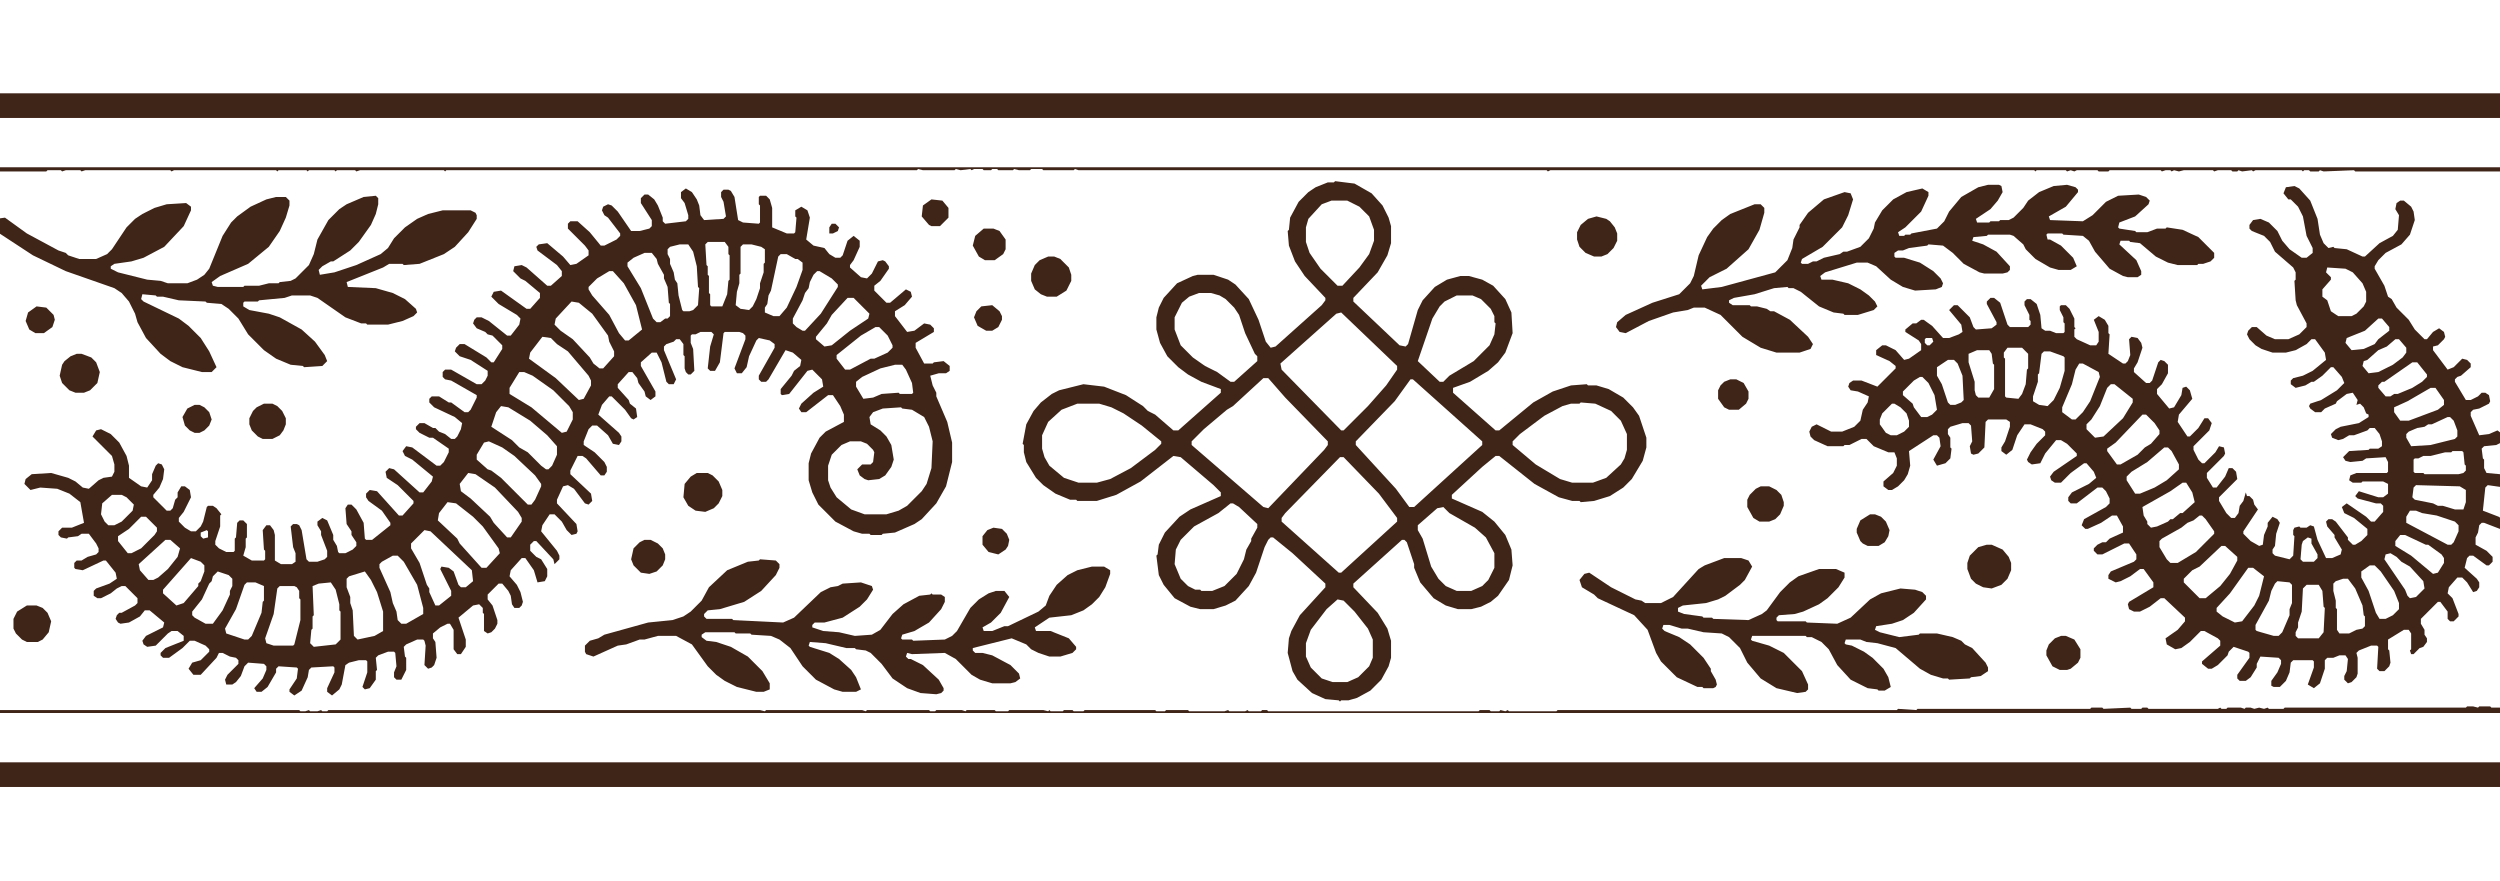
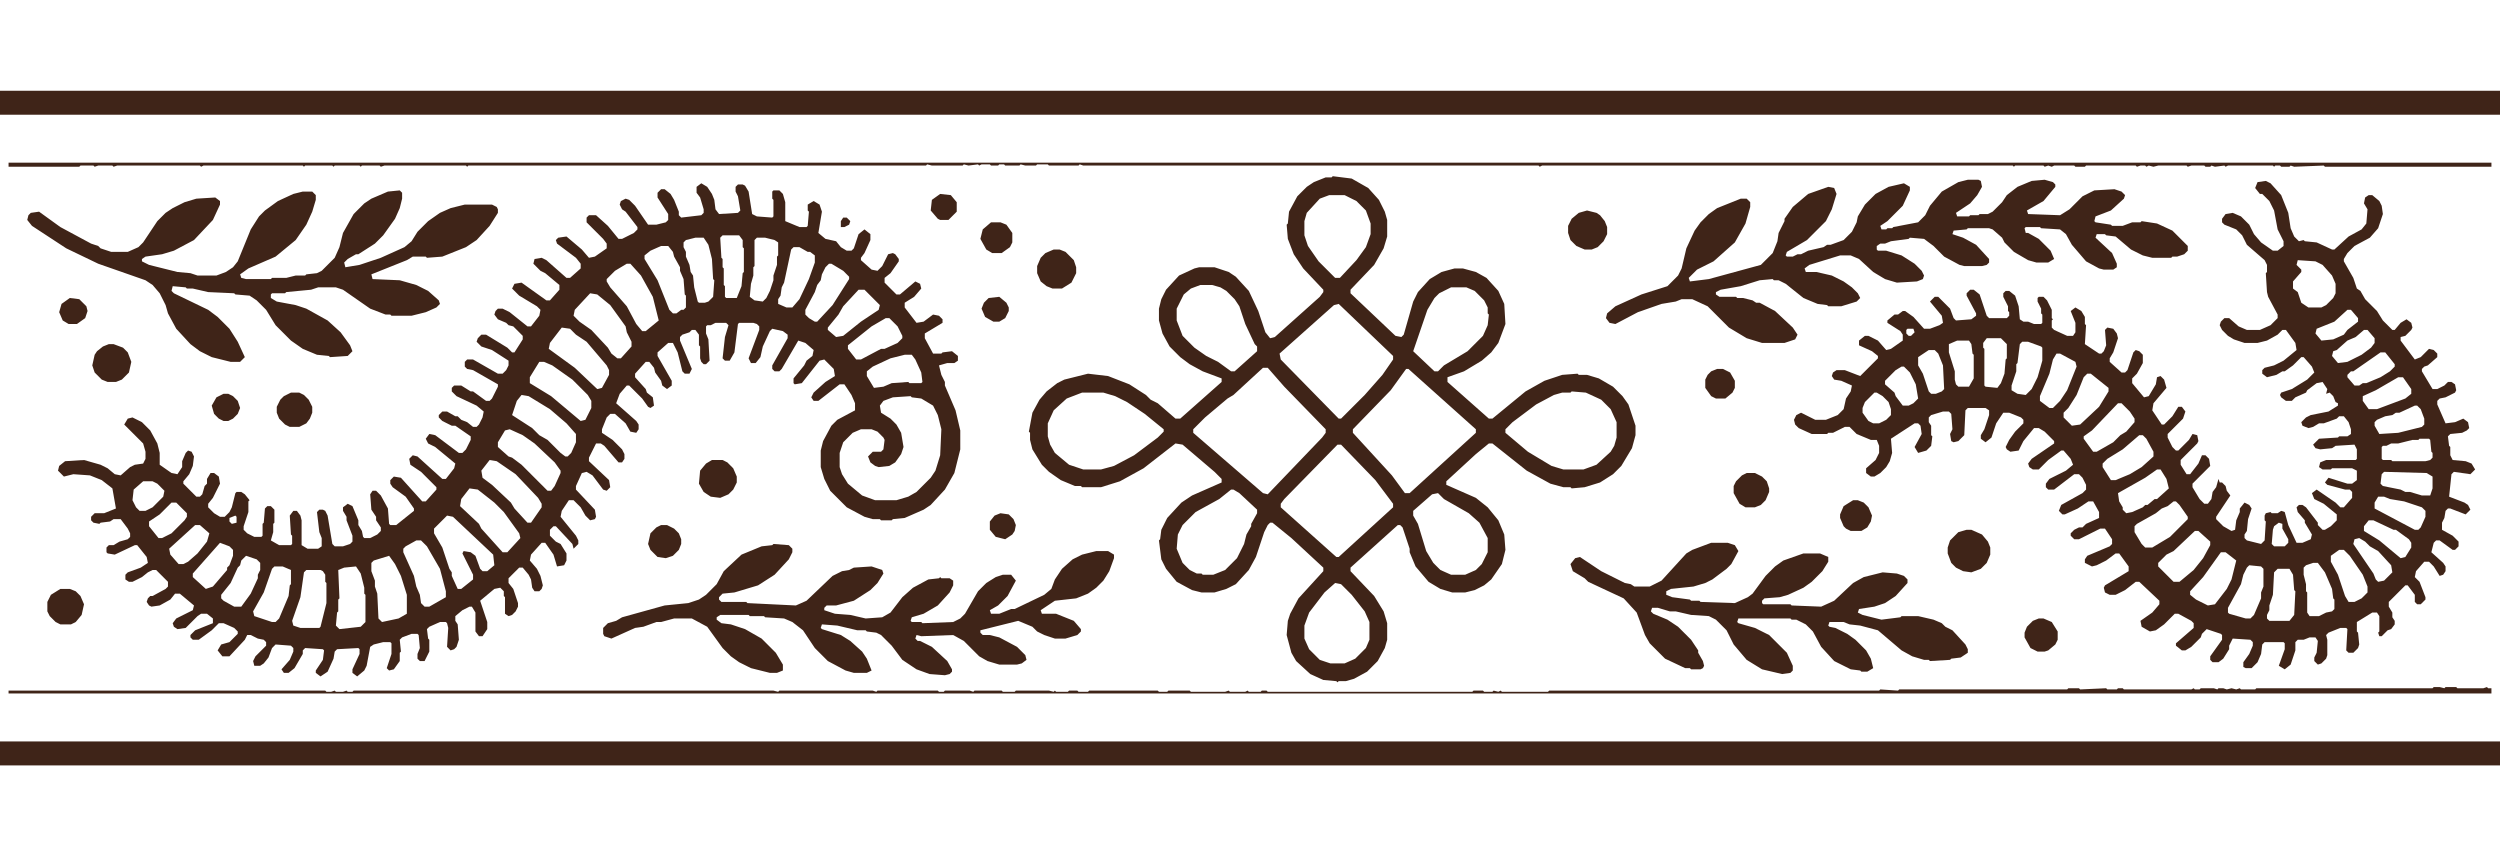
- <svg xmlns="http://www.w3.org/2000/svg" width="284" height="100" viewBox="8 0 284 100">
+ <svg xmlns="http://www.w3.org/2000/svg" width="292" height="100" viewBox="4 0 292 100">
  <defs>
    <clipPath id="interior">
      <rect x="5" y="19" width="290" height="62" />
    </clipPath>
  </defs>
  <g clip-path="url(#interior)">
    <g transform="translate(300 0) rotate(90) scale(0.1381215)">
      <path fill="#3F2418" fill-rule="evenodd" d="M511,2072L504,2075L500,2079L498,2084L498,2092L503,2100L509,2103L517,2103L521,2101L526,2096L528,2092L528,2083L526,2079L520,2074Z M263,2069L259,2070L253,2076L252,2084L257,2091L264,2093L271,2090L274,2085L274,2078L269,2071Z M306,2032L298,2035L294,2039L291,2047L291,2051L293,2056L297,2061L300,2063L309,2065L315,2063L321,2057L323,2052L323,2045L321,2040L315,2034Z M345,1940L339,1942L335,1946L333,1950L333,1954L336,1960L343,1964L350,1962L354,1958L356,1954L356,1950L354,1946L350,1942Z M344,1879L338,1882L334,1886L332,1890L332,1897L335,1903L338,1906L344,1909L349,1909L354,1907L359,1902L361,1898L361,1890L358,1884L354,1881L349,1879Z M177,1722L175,1723L173,1727L173,1750L176,1762L180,1771L187,1781L196,1790L204,1795L209,1801L218,1821L224,1839L226,1851L222,1852L219,1849L215,1842L215,1840L206,1826L199,1819L185,1809L176,1805L168,1803L163,1803L161,1805L162,1815L168,1829L172,1835L181,1844L197,1853L209,1856L218,1860L229,1871L231,1875L232,1884L233,1885L233,1893L235,1901L235,1913L236,1914L236,1935L235,1939L232,1940L227,1933L217,1910L203,1893L190,1884L179,1879L169,1876L165,1876L162,1879L162,1887L164,1895L170,1908L178,1919L183,1924L194,1931L221,1942L226,1946L230,1952L233,1960L233,1976L231,1982L230,1993L224,2017L221,2023L219,2023L217,2020L215,2006L212,1996L203,1979L186,1963L173,1957L170,1957L167,1961L168,1977L171,1987L176,1997L180,2003L187,2010L205,2022L209,2026L213,2035L213,2049L210,2058L208,2060L206,2066L192,2092L179,2110L180,2117L182,2119L186,2120L191,2116L210,2087L223,2060L237,2020L241,2014L248,2008L258,2003L265,2001L278,1994L291,1982L297,1974L302,1964L306,1948L306,1940L302,1936L289,1942L278,1949L268,1959L262,1967L248,1996L246,1998L242,1997L243,1986L244,1985L244,1980L247,1967L248,1945L249,1944L250,1932L254,1926L262,1918L275,1910L288,1897L295,1887L300,1875L301,1865L302,1864L301,1849L297,1845L292,1847L281,1855L271,1866L261,1884L258,1893L255,1909L252,1914L249,1914L248,1913L248,1902L247,1901L245,1880L243,1874L243,1859L245,1853L261,1830L266,1817L266,1813L267,1812L267,1795L264,1783L260,1774L257,1771L254,1772L246,1781L241,1791L237,1805L236,1828L232,1829L220,1799L217,1794L217,1783L218,1782L217,1769L209,1749L203,1740L191,1729L180,1722Z M456,1567L451,1569L447,1573L444,1579L444,1584L446,1588L451,1593L460,1595L465,1593L471,1587L472,1580L470,1574L465,1569L460,1567Z M403,1520L396,1523L391,1528L389,1532L389,1541L392,1546L398,1551L409,1552L416,1548L420,1542L421,1534L418,1527L414,1523L408,1520Z M187,1424L184,1427L184,1430L187,1432L192,1432L192,1429L190,1425Z M171,1334L165,1339L164,1348L169,1355L178,1356L185,1350L186,1348L186,1341L179,1334Z M301,1333L297,1338L298,1346L299,1347L299,1354L286,1361L282,1361L273,1346L270,1346L267,1349L266,1354L272,1362L273,1368L260,1378L256,1378L251,1370L244,1364L240,1365L238,1369L249,1382L249,1385L239,1395L235,1395L231,1390L221,1383L219,1383L215,1386L214,1388L215,1392L225,1397L229,1401L228,1406L220,1415L218,1415L214,1412L203,1407L198,1407L194,1412L198,1417L210,1421L212,1423L212,1427L209,1432L204,1436L202,1445L197,1451L179,1448L173,1450L170,1455L173,1460L178,1460L179,1459L191,1460L192,1461L192,1467L187,1479L171,1479L164,1481L161,1484L161,1489L162,1490L168,1490L169,1489L183,1489L184,1490L183,1503L181,1507L162,1510L157,1513L156,1515L156,1519L158,1521L162,1521L166,1519L178,1517L180,1519L181,1535L177,1538L169,1539L164,1541L158,1545L155,1550L158,1554L163,1554L167,1551L177,1548L180,1548L182,1550L184,1567L182,1569L179,1569L169,1573L164,1576L160,1581L160,1584L163,1587L167,1587L181,1578L186,1578L188,1580L190,1588L190,1595L174,1606L169,1611L168,1614L170,1618L173,1619L177,1617L179,1614L192,1604L194,1604L197,1607L202,1617L202,1620L191,1629L182,1639L182,1645L184,1647L188,1647L202,1633L206,1630L210,1630L217,1640L218,1645L211,1651L200,1664L201,1671L203,1673L206,1672L218,1656L223,1652L227,1652L235,1661L235,1664L220,1681L218,1685L219,1691L223,1692L229,1686L231,1682L241,1670L245,1670L254,1678L254,1681L239,1702L240,1708L244,1710L250,1704L259,1689L262,1686L267,1687L276,1694L276,1697L264,1712L261,1718L261,1722L263,1724L266,1725L270,1722L273,1715L275,1713L276,1709L284,1701L287,1701L298,1708L298,1710L294,1714L283,1732L283,1736L286,1739L289,1740L293,1736L296,1727L305,1713L309,1713L313,1715L316,1718L316,1722L304,1743L304,1748L306,1750L310,1750L312,1748L313,1743L325,1722L327,1722L337,1727L339,1729L339,1732L331,1743L331,1745L326,1753L326,1759L328,1761L331,1761L335,1757L343,1740L348,1734L353,1735L359,1738L361,1740L361,1743L357,1748L355,1753L352,1756L352,1758L348,1765L348,1769L351,1772L353,1772L356,1769L360,1761L360,1758L369,1745L372,1745L380,1749L383,1752L383,1755L368,1775L367,1780L371,1783L375,1781L378,1775L392,1758L396,1759L405,1766L405,1769L386,1790L385,1794L388,1797L393,1796L399,1787L412,1774L414,1774L424,1783L424,1786L404,1804L403,1810L406,1813L409,1813L412,1811L420,1800L430,1793L432,1793L444,1808L444,1813L443,1814L430,1815L419,1821L415,1825L415,1828L418,1830L431,1829L437,1825L440,1825L446,1821L449,1821L452,1824L455,1830L455,1835L454,1836L449,1837L444,1840L440,1840L428,1845L426,1849L429,1853L432,1853L437,1850L440,1850L453,1845L458,1845L460,1847L462,1853L462,1860L460,1862L436,1866L432,1868L431,1870L431,1873L433,1875L450,1873L455,1871L462,1871L464,1874L464,1883L461,1888L440,1888L436,1889L432,1892L432,1895L436,1898L452,1897L453,1896L460,1896L461,1897L461,1907L457,1914L450,1912L443,1912L442,1911L431,1911L428,1914L428,1917L430,1919L442,1920L443,1921L453,1921L454,1922L454,1928L451,1934L448,1937L445,1937L433,1933L424,1933L423,1932L418,1936L416,1939L416,1943L417,1944L429,1947L433,1949L437,1953L437,1957L434,1962L429,1967L426,1967L421,1963L409,1957L403,1958L400,1962L400,1965L405,1968L409,1968L411,1970L418,1972L420,1974L420,1977L409,1988L407,1988L401,1983L394,1980L386,1979L382,1981L381,1984L383,1986L390,1989L395,1989L401,1993L400,1998L393,2008L383,2008L375,2010L364,2016L357,2023L353,2031L354,2035L359,2038L375,2022L382,2020L388,2020L392,2022L393,2029L395,2033L402,2041L401,2046L396,2052L393,2058L389,2072L390,2088L394,2093L398,2094L403,2089L401,2081L402,2067L406,2057L413,2048L430,2045L434,2055L434,2063L437,2066L440,2066L442,2064L443,2059L442,2058L441,2050L439,2047L439,2041L447,2035L451,2033L454,2033L456,2035L458,2042L461,2047L461,2051L463,2053L467,2053L468,2052L469,2046L461,2029L461,2027L471,2019L476,2018L480,2024L484,2035L486,2037L490,2037L492,2034L492,2031L488,2023L484,2018L482,2014L482,2011L492,2001L496,2001L498,2003L504,2014L504,2016L506,2018L509,2019L512,2017L513,2015L512,2008L507,1999L502,1995L502,1991L512,1979L516,1980L523,1994L527,1997L530,1996L532,1993L531,1986L521,1976L519,1973L519,1968L523,1963L527,1963L533,1978L537,1982L539,1982L541,1980L541,1975L533,1964L527,1958L527,1954L531,1945L534,1942L536,1942L543,1949L545,1956L550,1959L555,1955L555,1949L541,1936L537,1934L537,1931L540,1925L541,1920L543,1918L546,1918L555,1927L559,1929L563,1928L563,1923L561,1920L556,1916L548,1913L545,1910L546,1897L548,1895L551,1895L558,1898L566,1905L569,1903L569,1899L565,1894L553,1887L550,1887L548,1885L549,1870L550,1869L558,1870L567,1876L569,1876L572,1872L568,1866L557,1861L551,1860L549,1858L548,1840L549,1839L553,1839L566,1845L569,1845L572,1841L567,1835L563,1833L547,1830L545,1827L543,1819L543,1813L544,1812L553,1812L565,1816L567,1814L566,1810L559,1805L552,1805L551,1804L541,1805L539,1803L536,1795L536,1790L537,1789L548,1788L553,1790L557,1790L559,1788L559,1784L551,1780L541,1780L540,1781L532,1782L530,1780L526,1771L526,1766L527,1765L531,1764L547,1765L550,1762L549,1759L547,1757L541,1755L528,1756L525,1758L521,1758L516,1752L513,1746L513,1744L518,1741L534,1741L538,1738L538,1735L532,1731L526,1731L508,1737L498,1725L497,1720L500,1717L504,1717L505,1716L519,1716L521,1713L520,1710L517,1707L513,1705L510,1705L498,1709L493,1713L489,1713L480,1704L480,1701L486,1696L490,1694L497,1693L500,1691L500,1687L498,1685L495,1684L487,1686L481,1689L474,1695L469,1694L459,1685L459,1682L469,1675L479,1672L478,1666L474,1664L468,1664L460,1669L458,1673L453,1678L448,1678L445,1675L445,1673L460,1659L464,1658L460,1654L457,1654L453,1656L437,1669L432,1668L423,1662L423,1658L429,1652L436,1648L440,1644L439,1640L437,1639L431,1640L414,1656L411,1656L400,1651L399,1647L402,1642L414,1633L415,1630L412,1627L406,1628L390,1645L387,1645L375,1639L375,1635L377,1632L391,1620L391,1617L388,1615L384,1615L380,1617L372,1625L366,1634L363,1634L353,1630L350,1627L350,1623L358,1614L365,1610L366,1605L363,1603L359,1603L356,1605L341,1622L333,1619L326,1613L326,1611L337,1600L344,1595L345,1593L343,1590L336,1591L332,1596L329,1597L319,1606L316,1606L306,1597L306,1594L311,1590L315,1589L322,1584L326,1583L329,1579L326,1575L322,1575L301,1587L298,1587L290,1578L290,1574L298,1570L314,1566L316,1564L316,1560L312,1558L288,1568L285,1568L283,1566L281,1560L279,1558L279,1555L283,1552L292,1552L293,1551L303,1551L306,1550L308,1548L308,1546L305,1543L287,1544L282,1546L276,1546L275,1545L275,1542L273,1538L273,1529L275,1527L285,1530L303,1532L305,1530L305,1526L298,1522L274,1519L273,1518L273,1506L274,1503L276,1501L279,1501L303,1510L307,1508L307,1504L302,1500L293,1498L280,1492L278,1490L280,1481L283,1477L286,1477L309,1490L312,1490L314,1488L314,1484L312,1482L288,1468L290,1462L296,1455L301,1456L305,1461L309,1463L320,1472L324,1472L325,1471L324,1465L305,1450L304,1446L312,1438L318,1437L323,1445L332,1455L336,1457L339,1455L339,1451L325,1433L325,1429L334,1423L341,1420L347,1420L355,1435L360,1440L373,1447L381,1449L395,1449L405,1446L415,1441L429,1427L437,1412L439,1405L439,1399L440,1398L440,1389L439,1388L438,1378L431,1362L427,1356L414,1344L400,1336L380,1331L364,1331L347,1335L326,1344L323,1344L317,1347L309,1349L307,1342L307,1336L305,1333Z M415,2004L420,2005L429,2014L432,2020L432,2025L429,2028L423,2031L414,2030L407,2022L407,2014L409,2010Z M434,1985L437,1985L440,1987L451,1998L455,2006L455,2009L445,2017L441,2017L435,2008L425,1998L425,1994Z M451,1966L458,1968L468,1976L475,1984L477,1988L477,1992L469,1999L464,2000L444,1978L444,1974Z M465,1946L470,1946L478,1949L480,1951L482,1951L496,1963L498,1969L488,1980L485,1980L459,1957L462,1949Z M436,1944L437,1943L442,1943L443,1947L441,1949L438,1949Z M473,1926L476,1923L482,1923L486,1925L489,1925L502,1931L513,1939L513,1945L508,1954L506,1956L503,1956L493,1948L480,1942L478,1940L474,1939L470,1935Z M482,1897L494,1897L495,1898L504,1899L523,1907L526,1910L526,1913L521,1928L517,1929L501,1920L481,1913L479,1911L479,1904Z M483,1870L486,1868L492,1868L493,1867L510,1867L530,1872L531,1873L531,1889L529,1895L525,1896L505,1889L484,1886L482,1884L482,1872Z M479,1842L485,1838L497,1835L502,1835L503,1834L526,1834L530,1838L532,1856L529,1859L518,1858L517,1857L507,1857L506,1856L482,1857L480,1852Z M523,1806L526,1820L523,1823L502,1824L496,1826L491,1826L483,1829L476,1829L474,1827L470,1814L477,1809L487,1804L503,1799L519,1799Z M513,1780L513,1784L510,1787L503,1788L496,1791L487,1793L467,1802L464,1802L462,1800L457,1791L457,1787L462,1782L481,1771L500,1766L505,1766Z M478,1725L483,1731L483,1735L481,1737L470,1741L467,1745L466,1751L468,1752L486,1743L490,1743L498,1753L498,1756L487,1761L484,1761L481,1763L463,1769L451,1776L447,1776L436,1765L437,1760L469,1726Z M467,1714L467,1718L447,1736L443,1738L428,1754L422,1753L413,1746L414,1739L425,1725L433,1717L451,1704L455,1703Z M442,1694L442,1697L430,1708L425,1711L410,1727L404,1735L398,1736L389,1729L390,1723L401,1707L421,1688L426,1685L429,1685Z M415,1677L415,1680L393,1702L387,1710L386,1713L378,1722L374,1722L364,1716L363,1712L368,1701L375,1691L391,1674L398,1669L400,1669L411,1674Z M386,1663L386,1665L383,1669L372,1680L368,1687L362,1693L351,1710L339,1706L334,1702L335,1696L346,1678L358,1664L367,1656L374,1656L383,1660Z M355,1648L356,1652L335,1677L324,1695L319,1695L306,1687L306,1683L309,1676L321,1659L334,1646L339,1643L345,1643Z M328,1634L329,1638L311,1657L295,1679L290,1678L277,1668L278,1661L283,1656L289,1647L309,1630L313,1628L317,1628Z M293,1609L303,1618L303,1621L299,1626L294,1629L279,1643L272,1653L267,1658L262,1657L248,1644L249,1638L258,1627L276,1614L281,1613L289,1609Z M271,1586L280,1597L280,1600L274,1605L259,1613L243,1627L238,1630L236,1630L229,1623L223,1613L223,1610L233,1601L251,1591Z M262,1565L262,1567L265,1571L265,1574L262,1577L237,1587L219,1598L216,1598L212,1593L208,1584L208,1578L213,1574L217,1573L226,1568L229,1568L236,1565L249,1564L250,1563L260,1563Z M255,1544L256,1547L256,1552L255,1553L243,1556L233,1557L230,1559L224,1560L217,1563L213,1563L209,1565L205,1565L203,1563L201,1555L201,1548L207,1544L219,1541L236,1540L237,1539L251,1540Z M199,1518L203,1515L209,1515L210,1514L230,1514L231,1515L242,1516L252,1520L252,1529L251,1530L242,1530L241,1531L227,1531L226,1532L219,1532L218,1533L201,1534L199,1532Z M201,1496L203,1488L205,1485L216,1485L217,1486L224,1486L233,1489L237,1489L246,1492L252,1495L255,1498L254,1505L251,1509L240,1508L233,1506L226,1506L225,1505L203,1505L201,1503Z M213,1458L216,1454L222,1454L236,1459L253,1467L260,1473L260,1478L257,1485L253,1485L250,1483L243,1482L239,1480L211,1474L209,1472L209,1467L213,1460Z M229,1430L234,1425L236,1425L258,1439L272,1452L272,1454L269,1459L266,1462L262,1462L247,1454L241,1452L237,1449L232,1448L226,1445L223,1442L223,1440Z M258,1399L262,1400L272,1415L284,1430L285,1436L279,1443L277,1443L266,1434L259,1430L245,1417L245,1412Z M284,1380L286,1380L290,1384L295,1395L295,1398L304,1415L304,1419L295,1426L292,1426L276,1406L269,1394L269,1391L276,1384Z M323,1363L324,1364L324,1374L323,1375L324,1389L327,1396L328,1404L318,1410L314,1410L310,1405L303,1390L300,1378L300,1372L304,1369L315,1364Z M343,1354L351,1350L363,1347L385,1348L398,1352L404,1356L416,1368L420,1375L423,1385L423,1403L419,1414L409,1426L401,1431L395,1433L383,1433L374,1430L366,1422L363,1415L363,1406L365,1401L370,1396L372,1395L380,1396L382,1398L382,1405L386,1409L391,1407L394,1403L395,1400L394,1391L391,1386L384,1381L378,1379L366,1381L359,1385L354,1390L349,1398L343,1399L339,1396L336,1388L335,1373L336,1372L337,1364Z M263,1290L260,1290L256,1292L251,1298L252,1307L256,1311L261,1313L268,1310L272,1303L272,1298L269,1293Z M197,1287L190,1292L188,1297L188,1305L194,1312L202,1314L211,1309L214,1304L214,1296L209,1289L205,1287Z M444,1284L439,1286L435,1290L434,1297L436,1302L441,1306L448,1306L454,1301L456,1293L452,1287L449,1285Z M226,1233L220,1235L213,1242L211,1247L211,1252L214,1259L218,1263L225,1266L231,1266L238,1263L242,1258L244,1253L244,1245L239,1237L231,1233Z M469,1201L466,1206L466,1216L469,1228L473,1236L481,1245L490,1251L498,1254L503,1260L515,1285L515,1288L519,1298L519,1305L516,1306L512,1299L504,1291L491,1284L486,1288L486,1295L488,1301L493,1309L500,1316L519,1327L523,1331L526,1337L527,1363L526,1364L526,1372L525,1373L522,1372L519,1362L512,1350L501,1340L495,1337L491,1337L489,1340L489,1347L488,1348L489,1349L490,1358L497,1371L505,1380L518,1390L522,1397L523,1411L520,1424L519,1437L516,1446L514,1446L512,1444L512,1436L508,1421L499,1407L493,1401L485,1396L482,1397L479,1406L480,1421L482,1425L483,1431L487,1439L508,1461L512,1470L510,1511L509,1512L509,1533L507,1535L505,1535L502,1532L501,1522L495,1502L486,1488L473,1476L467,1473L464,1473L461,1476L460,1489L461,1490L462,1499L469,1516L483,1531L494,1537L503,1546L507,1552L510,1561L512,1581L522,1617L525,1622L527,1629L531,1633L536,1633L538,1632L540,1626L531,1606L530,1599L526,1588L526,1584L523,1573L523,1558L530,1545L548,1532L555,1525L560,1518L565,1508L569,1492L569,1486L567,1481L562,1481L552,1487L540,1499L532,1513L528,1525L527,1533L524,1537L522,1537L520,1534L520,1510L521,1509L521,1497L522,1496L523,1480L526,1473L533,1464L548,1454L559,1443L567,1428L569,1421L569,1410L567,1406L557,1410L551,1414L542,1424L537,1432L532,1448L531,1449L528,1448L529,1435L533,1418L533,1411L534,1410L535,1402L537,1398L546,1389L558,1380L566,1368L570,1357L571,1344L570,1340L568,1338L566,1338L559,1342L547,1355L542,1365L542,1367L540,1369L537,1368L538,1364L537,1337L542,1328L555,1315L559,1308L562,1298L562,1283L561,1279L558,1275L554,1276L547,1283L539,1298L537,1306L537,1312L535,1314L533,1314L525,1282L530,1270L534,1266L537,1260L540,1251L540,1242L537,1232L534,1229L532,1229L525,1235L519,1250L519,1262L516,1263L508,1251L506,1233L502,1223L497,1216L491,1210L483,1205L472,1201Z M192,784L187,786L182,790L180,793L178,801L180,808L185,814L191,817L197,817L203,815L208,810L211,803L211,797L209,792L204,787L198,784Z M360,760L342,766L335,771L327,779L320,791L317,801L317,808L316,809L317,822L322,837L331,853L354,881L354,884L323,919L319,919L314,905L305,890L298,882L290,876L274,870L257,871L246,876L235,886L230,895L227,906L227,913L230,924L236,934L247,944L255,948L283,956L285,958L284,963L248,1001L245,1001L224,981L210,973L200,970L186,970L179,972L169,977L159,986L151,1000L149,1016L150,1017L150,1022L154,1032L158,1038L166,1046L179,1053L189,1054L190,1055L202,1054L215,1049L227,1041L245,1024L247,1024L251,1027L285,1065L286,1069L281,1073L263,1079L246,1087L234,1098L230,1104L226,1116L226,1129L227,1133L233,1146L245,1157L253,1161L261,1163L271,1163L282,1160L293,1154L302,1145L308,1137L314,1126L320,1110L323,1110L354,1145L354,1149L341,1164L338,1170L334,1174L325,1188L318,1206L316,1223L321,1243L324,1249L331,1258L338,1264L349,1270L365,1273L366,1272L372,1272L380,1270L393,1262L399,1256L406,1246L411,1234L411,1229L412,1228L412,1212L407,1196L396,1176L375,1149L376,1143L399,1116L405,1110L408,1110L419,1135L425,1144L438,1156L448,1161L456,1162L457,1163L473,1161L481,1157L492,1148L499,1135L501,1127L501,1116L498,1106L494,1098L482,1087L471,1081L450,1074L444,1071L442,1069L442,1067L455,1051L480,1024L483,1024L506,1045L519,1052L525,1054L537,1055L552,1051L559,1047L570,1035L575,1024L576,1013L577,1012L576,1011L576,1005L574,998L568,987L559,978L548,972L541,970L527,970L517,973L504,981L483,1001L480,1001L444,961L444,959L446,957L464,951L467,951L479,946L492,935L498,925L501,915L501,904L499,896L495,888L490,882L477,873L465,870L452,871L440,876L429,885L421,895L410,920L407,920L384,895L375,884L375,881L398,852L409,832L412,821L412,815L413,814L412,803L408,790L401,779L394,772L379,763L368,760Z M363,1159L365,1159L370,1164L385,1184L394,1201L397,1212L397,1227L393,1239L383,1251L376,1255L369,1257L358,1257L347,1252L337,1241L332,1228L332,1210L335,1200L340,1190L350,1175Z M431,1080L434,1080L443,1085L445,1085L452,1089L460,1091L472,1097L482,1107L486,1117L486,1126L485,1127L485,1131L482,1137L476,1143L464,1148L452,1147L444,1143L433,1132L422,1112L414,1102L414,1100L417,1095Z M297,1080L314,1099L314,1102L306,1113L301,1123L294,1133L284,1143L271,1148L261,1148L249,1142L244,1136L241,1128L241,1118L243,1111L246,1106L253,1099L259,1095L274,1090L291,1082L293,1080Z M363,1022L366,1022L370,1025L418,1071L417,1075L366,1134L363,1134L353,1124L337,1105L334,1100L311,1075L311,1071L327,1057Z M494,1009L503,1000L517,989L526,985L541,985L548,988L557,997L561,1006L561,1018L558,1027L549,1036L540,1040L529,1040L518,1036L501,1023L493,1014Z M189,984L198,984L209,988L220,996L235,1010L235,1014L221,1028L208,1037L199,1040L187,1040L180,1038L168,1027L165,1019L165,1006L170,996L178,988Z M426,965L429,965L471,1011L471,1013L429,1060L426,1060L422,1057L376,1012L376,1009L406,980Z M304,965L317,974L334,989L354,1009L354,1011L304,1060L299,1061L258,1015L257,1011L301,965Z M363,895L366,895L417,951L417,955L402,966L366,999L363,999L330,967L312,954L312,952Z M477,890L482,895L486,904L486,916L482,925L476,931L466,937L443,944L436,948L432,948L418,932L417,927L422,922L434,901L442,892L455,885L467,885Z M254,888L260,885L265,885L266,884L275,885L284,889L297,902L309,922L314,927L314,930L297,948L262,936L252,930L248,926L243,916L243,903L246,896Z M357,776L370,776L377,778L382,781L393,793L397,804L397,821L394,831L382,851L366,870L363,870L357,864L342,844L334,829L332,822L332,815L331,814L332,802L338,789L346,781Z M322,676L315,680L312,686L312,691L314,696L317,699L321,701L328,701L335,696L337,692L337,684L332,678L328,676Z M413,647L407,649L403,653L400,659L400,666L402,670L407,675L411,677L417,677L426,672L429,667L429,659L427,654L423,650L416,647Z M436,560L429,563L425,567L423,572L423,576L428,584L435,587L438,587L445,584L447,582L449,578L449,569L446,564L441,561Z M552,479L549,479L545,481L533,492L530,498L527,501L524,508L521,521L521,535L522,536L524,552L520,568L518,572L515,571L513,558L510,549L504,540L493,530L490,530L487,533L485,539L484,551L488,567L493,576L508,592L513,603L512,628L511,629L511,652L510,653L508,653L506,651L505,638L503,631L497,618L492,611L483,602L475,597L471,597L468,604L468,618L474,635L479,642L487,650L502,661L505,665L510,676L509,705L508,706L508,713L507,714L505,729L503,734L500,734L498,730L496,711L493,701L490,695L481,683L477,679L466,673L461,676L459,682L459,696L465,712L468,717L491,738L496,748L496,761L494,764L493,769L483,789L471,807L472,811L477,815L483,813L489,803L492,800L506,770L518,759L537,752L544,748L557,735L565,718L565,714L566,713L566,705L565,703L563,702L559,703L552,707L550,707L541,713L530,724L524,733L519,745L517,747L514,746L514,741L517,731L517,726L520,713L521,698L524,692L533,683L545,677L558,666L566,653L570,636L569,629L567,627L563,627L552,632L537,647L531,659L527,673L526,674L523,673L523,629L524,628L524,624L528,616L534,610L547,603L559,592L566,578L567,570L568,569L568,564L565,559L557,561L550,565L541,574L536,581L531,591L530,596L529,597L526,596L526,584L528,579L529,570L533,555L550,535L555,526L558,516L558,512L559,511L558,494L557,493L556,485Z M463,460L458,462L452,467L448,476L448,480L450,487L457,494L463,496L468,496L476,493L480,489L483,483L484,476L481,468L476,463L469,460Z M534,403L526,408L523,415L523,419L525,424L530,429L535,431L539,431L548,426L551,420L551,414L550,411L545,405L541,403Z M208,293L195,306L189,319L187,332L188,333L188,340L191,348L191,357L190,358L188,371L187,372L183,371L178,358L168,347L165,346L162,349L160,355L161,372L166,382L177,393L182,401L181,428L178,429L170,415L158,405L156,405L154,407L152,414L153,425L158,437L165,446L171,450L179,458L181,462L181,469L182,470L182,477L183,478L183,488L180,489L172,477L165,471L158,467L153,468L152,470L152,479L154,487L162,501L174,511L182,515L188,521L192,542L193,543L193,547L194,548L194,552L191,553L187,547L174,534L161,528L158,528L155,533L158,546L164,557L173,566L183,572L188,573L196,577L203,584L207,595L207,598L209,601L212,614L215,620L215,623L217,627L217,632L216,633L213,632L203,615L187,599L177,594L164,590L159,592L158,597L164,614L175,627L185,634L187,634L197,639L204,640L214,644L224,654L236,698L238,714L235,715L228,708L221,694L205,676L189,667L175,663L171,663L168,666L168,671L176,691L181,698L188,705L195,710L210,717L227,721L233,724L242,733L249,755L259,777L265,784L269,785L273,782L274,777L264,758L257,738L255,726L253,721L253,712L259,699L277,681L286,666L290,653L290,634L287,625L283,623L277,627L263,642L256,655L256,658L254,661L252,669L252,674L251,675L251,689L249,692L247,692L245,688L242,671L237,655L236,644L237,643L237,639L240,633L252,618L257,606L258,598L259,597L259,586L255,573L252,570L248,572L243,577L238,584L233,594L230,607L230,616L227,617L224,613L216,587L216,578L219,571L230,559L236,549L239,539L238,522L236,517L233,516L229,518L223,524L216,535L212,548L212,555L211,556L208,556L206,553L206,549L204,544L202,529L201,528L202,516L208,508L217,499L224,486L225,482L225,467L224,463L222,461L219,461L207,472L201,483L198,492L195,491L194,480L193,479L193,461L194,458L201,450L205,448L213,440L220,428L222,421L222,411L219,406L212,409L202,419L197,428L197,430L193,431L192,430L192,418L193,417L194,401L198,396L207,391L221,379L227,368L228,364L228,356L226,353L223,353L214,357L201,371L198,370L198,363L199,362L200,354L211,341L216,331L218,323L218,307L217,306L217,302L215,296L212,293Z M397,50L392,53L390,58L389,69L385,71L378,71L377,72L369,73L367,71L366,61L364,57L362,55L357,56L354,60L357,67L358,75L342,82L339,82L337,80L336,75L332,67L330,66L325,67L323,70L323,73L326,76L329,82L329,86L314,95L312,95L310,93L309,90L302,82L299,82L296,85L295,89L302,96L304,101L288,113L285,113L284,109L279,104L277,103L273,104L270,108L273,113L279,118L279,120L271,128L263,133L253,143L246,147L244,150L235,153L221,161L219,161L214,158L208,152L201,139L193,132L181,128L174,129L170,131L165,137L165,140L167,143L172,144L177,141L189,142L194,146L200,157L211,169L211,171L205,184L204,194L203,195L204,199L200,203L193,206L180,208L165,214L155,223L153,227L154,234L159,236L164,232L164,230L170,224L178,220L194,217L204,212L208,212L212,217L212,221L205,231L198,237L190,241L183,248L180,255L181,261L185,264L188,264L190,262L194,252L199,247L207,243L220,228L224,226L230,226L231,227L247,226L251,225L266,217L269,217L275,223L279,232L279,243L276,250L269,258L269,262L272,265L275,266L279,264L284,259L287,254L290,245L290,234L288,226L283,217L279,213L279,210L290,202L296,201L305,212L309,220L311,228L313,230L316,230L319,226L317,218L314,213L314,211L309,204L302,197L302,195L310,188L315,186L321,192L329,205L332,214L334,215L336,214L339,210L339,205L336,202L332,193L330,192L324,184L323,179L329,175L333,176L332,173L335,170L340,168L341,166L343,166L348,174L351,189L353,193L357,197L360,196L362,191L361,187L358,182L358,178L354,167L352,165L352,161L357,157L363,155L367,155L369,158L369,165L370,166L371,182L376,187L379,185L380,181L379,171L377,168L376,152L380,150L388,150L389,151L389,176L391,181L395,182L397,179L397,172L396,171L396,154L398,150L406,150L409,154L409,158L404,174L408,177L410,175L414,160L414,156L416,154L421,154L429,161L429,164L425,168L414,184L417,188L422,186L426,178L435,167L440,167L445,172L448,177L448,179L444,183L442,183L429,193L427,196L427,199L429,201L433,200L440,194L442,194L452,188L456,189L459,196L459,201L444,208L433,211L432,214L434,217L434,222L433,223L434,227L436,228L440,228L441,227L457,228L460,231L457,243L455,245L452,245L449,243L439,242L430,239L427,241L425,245L430,249L433,249L440,252L448,253L449,256L445,263L439,269L437,269L419,257L415,260L411,261L408,264L408,266L405,267L412,269L416,272L422,273L426,276L426,279L422,283L412,289L409,289L394,274L388,275L385,278L385,281L392,284L401,291L401,294L393,299L389,299L375,285L373,284L368,285L367,289L372,292L381,301L381,303L378,306L370,310L367,310L354,297L348,295L344,298L344,301L352,306L359,313L359,315L347,323L341,322L328,311L321,313L318,316L319,319L325,320L335,326L336,330L324,340L320,340L316,336L307,331L300,331L297,334L296,337L298,339L313,344L315,346L315,349L306,359L303,359L298,356L286,352L282,353L278,356L277,361L279,363L292,362L297,364L299,366L299,368L291,380L275,379L274,380L268,380L263,383L260,388L263,392L273,388L281,388L284,390L284,395L279,406L277,408L271,408L270,407L269,408L262,408L254,412L251,415L251,419L252,420L255,420L261,417L265,417L266,416L273,416L274,417L274,423L272,428L272,432L270,435L259,436L250,439L246,444L246,447L248,449L251,449L259,445L263,445L264,444L267,444L269,446L269,461L267,463L249,469L245,474L245,477L248,480L250,480L265,472L267,472L270,476L271,489L269,491L261,494L251,504L251,507L255,511L267,501L273,500L275,503L278,511L278,516L268,525L263,532L263,534L266,538L266,541L271,547L273,547L280,536L283,534L288,534L295,544L296,548L288,555L284,563L284,566L288,571L292,571L297,560L301,555L303,555L318,570L313,583L313,590L315,593L318,594L321,592L322,586L326,577L331,578L337,582L346,584L351,589L355,599L355,608L349,620L351,624L355,626L359,625L362,622L367,611L367,598L366,597L366,593L361,583L361,579L367,573L372,561L372,556L377,554L383,554L389,557L396,565L400,565L403,561L403,558L400,553L395,548L390,545L383,543L371,544L358,524L358,521L360,519L367,518L378,524L383,521L381,514L377,510L369,509L368,510L360,510L357,512L353,512L351,510L348,500L348,495L350,493L363,492L367,494L373,493L374,491L373,487L368,482L347,481L345,479L345,464L347,461L351,461L363,465L368,468L371,468L374,464L370,459L358,455L349,449L349,444L353,434L355,432L358,432L365,439L372,444L378,447L380,446L382,443L381,436L373,432L362,423L362,419L365,414L373,406L375,406L388,425L392,428L395,427L397,424L397,419L389,411L381,400L381,398L388,392L393,390L398,396L405,410L409,413L412,413L414,411L414,406L401,389L401,385L404,382L410,379L414,379L417,382L427,400L432,402L435,399L435,397L430,386L424,377L424,373L433,368L438,368L443,379L446,382L446,385L448,389L451,392L453,392L456,389L456,385L447,367L447,363L456,357L460,357L462,359L470,378L473,380L476,380L479,374L478,370L474,362L468,354L468,351L479,343L483,343L495,363L497,364L501,363L503,359L503,354L499,346L492,337L492,334L508,317L511,317L518,323L525,333L530,332L534,325L533,320L528,313L519,304L519,301L525,290L527,288L531,288L544,303L546,303L550,298L550,295L547,290L539,282L536,281L532,277L536,265L537,264L541,264L555,274L558,274L560,272L560,267L557,263L549,258L546,258L540,255L541,240L543,238L546,238L553,241L560,246L564,246L565,244L565,239L560,234L553,231L545,230L543,228L543,212L544,211L549,211L563,216L566,211L562,206L550,202L543,202L541,200L541,195L539,190L539,185L542,183L552,184L556,186L559,186L562,183L561,180L557,176L554,175L541,175L537,176L535,174L531,164L531,159L532,158L550,159L552,157L552,153L548,149L545,148L535,149L534,150L526,150L518,137L518,133L521,131L534,131L535,132L538,131L538,129L533,124L532,121L528,118L525,118L522,120L518,120L513,123L509,123L495,109L495,107L503,101L509,101L511,99L511,96L507,92L505,92L492,97L488,101L483,100L475,93L475,89L479,85L487,80L486,77L483,75L479,75L476,77L467,87L459,85L457,83L457,80L465,69L465,67L462,64L458,64L453,69L448,78L442,78L438,76L432,75L430,73L430,71L435,58L431,54L427,56L425,59L420,72L401,70L399,68L401,54Z M346,544L351,544L355,548L358,554L358,559L356,563L349,568L345,568L340,566L332,558L332,556L335,551L340,546Z M278,525L281,524L284,527L284,529L282,531L279,531L278,530Z M337,521L341,525L343,529L343,534L335,540L332,541L325,549L322,549L313,540L310,535L310,533L315,528L325,523Z M331,501L333,506L333,510L331,512L316,517L309,521L302,521L296,512L296,507L299,504L309,500L329,499Z M288,478L291,476L299,475L300,474L320,474L327,478L327,487L325,489L321,490L314,490L298,495L291,495L288,488Z M286,451L291,446L303,446L304,447L316,448L324,451L328,454L327,464L326,465L295,465L294,466L290,466L286,463Z M293,417L294,416L305,416L319,420L329,425L334,430L333,437L330,442L326,442L314,438L308,438L307,437L291,435L289,433L289,428Z M299,401L306,388L310,387L330,395L339,401L345,407L345,410L339,418L335,418L316,410L304,407L299,404Z M328,360L331,360L344,368L359,384L360,391L353,398L349,398L345,394L334,387L319,381L316,378L316,375Z M354,338L357,338L365,345L368,350L374,356L382,370L382,373L371,381L369,381L364,374L341,352L341,349L348,342Z M382,322L386,322L395,332L401,342L406,354L406,358L395,365L392,365L388,361L380,348L368,334L368,331L371,328Z M397,316L405,311L413,309L422,319L422,321L427,327L427,329L429,331L433,340L434,345L431,348L429,348L424,351L417,352L404,329L397,319Z M437,293L439,293L454,308L463,323L463,329L460,332L450,338L445,338L443,336L434,320L430,315L428,310L424,305L424,303L427,300Z M458,274L461,274L472,280L482,288L492,300L492,305L479,318L476,318L469,311L466,305L449,287L449,284Z M474,252L490,256L498,260L511,270L512,276L507,286L503,291L500,291L488,280L467,265L467,261Z M479,231L481,229L496,229L501,231L506,231L520,237L523,240L523,244L519,258L518,259L514,259L494,248L486,246L480,243L478,241Z M462,211L462,220L460,222L448,221L445,220L442,216L443,213L447,213L456,208L459,208Z M481,207L486,204L499,203L500,202L520,203L525,207L525,224L523,226L520,226L516,224L512,224L503,221L484,220L481,217Z M517,171L518,176L521,182L521,190L518,192L501,192L500,193L494,193L486,195L480,195L478,193L476,187L476,183L484,177L498,171L506,170L507,169L515,169Z M258,176L260,180L260,191L256,197L247,200L244,204L238,204L230,197L228,197L224,201L220,200L221,185L224,179L233,171L240,168L248,168L252,170Z M269,149L272,149L279,158L283,161L287,170L288,180L282,185L278,184L272,169L262,158L262,155Z M506,146L509,152L509,157L504,160L486,166L475,172L470,172L465,165L465,161L470,156L486,145L496,141L501,141Z M286,135L290,135L294,138L300,146L306,158L307,166L301,171L297,170L296,167L288,158L285,151L279,144L279,141Z M491,127L492,132L490,134L485,136L460,153L456,152L455,148L458,143L462,139L466,132L478,121L484,120Z M308,118L310,118L314,122L319,130L324,142L324,145L326,148L326,152L319,158L317,158L314,155L314,153L298,130L298,126Z M463,104L471,109L472,113L457,131L449,144L445,144L440,140L440,136L448,119L448,117L456,106L459,104Z M329,104L333,104L337,109L346,133L346,140L339,145L335,145L330,134L319,115L319,111Z M354,93L359,93L361,95L366,115L367,131L360,135L357,135L355,133L352,126L351,120L349,117L349,114L343,101L343,99L346,96Z M437,92L446,96L448,98L448,101L430,135L425,135L420,132L420,127L422,122L424,110L429,95L432,92Z M403,86L413,86L419,88L419,95L416,105L416,109L414,113L411,128L409,130L401,129L399,127L400,91Z M372,88L382,87L383,86L387,86L389,88L390,92L390,120L389,121L389,128L388,129L378,129L377,128L377,125L375,121L375,115L372,103L372,98L371,97L371,89Z M626,21L622,25L620,31L620,87L621,88L620,92L620,103L621,104L621,108L620,109L620,164L621,165L621,196L620,197L621,198L620,201L620,259L621,260L621,649L622,650L621,653L621,658L622,659L622,668L621,669L621,705L622,706L621,710L622,711L622,743L621,744L621,767L622,768L621,772L622,775L622,1624L621,1625L621,1629L622,1630L622,1634L621,1635L622,1638L621,1642L622,1650L621,1651L621,1667L622,1668L621,1672L621,1774L622,1775L622,1786L621,1787L622,1795L621,1796L622,1797L622,1822L621,1823L622,1825L622,1925L621,1926L622,1929L622,1935L621,1936L622,1937L622,1954L621,1955L621,1959L622,1960L621,1963L621,1998L622,1999L622,2010L621,2011L622,2025L621,2026L621,2031L622,2032L622,2037L621,2038L621,2057L622,2058L622,2095L621,2096L622,2097L622,2140L625,2145L631,2146L634,2143L636,2138L636,1098L637,1097L636,1095L636,1065L637,1064L637,1056L636,1055L637,1052L637,1039L636,1038L637,1034L636,1030L636,998L637,997L637,973L636,972L636,963L637,962L636,958L636,948L637,947L637,942L636,941L636,933L637,932L636,929L636,922L637,921L636,917L637,913L636,911L636,382L635,381L635,371L636,370L636,364L635,363L635,305L636,304L635,289L636,286L635,285L635,29L631,22Z M588,21L584,24L582,28L582,39L581,40L582,43L582,65L581,66L581,75L582,76L581,80L581,85L582,86L582,235L583,236L583,248L582,249L583,252L582,256L583,260L582,263L582,267L583,268L582,271L582,282L583,283L583,287L582,288L583,290L583,347L582,348L582,352L583,353L583,361L582,362L583,384L582,385L582,394L583,395L583,537L584,538L583,553L584,554L584,833L585,834L585,873L584,874L585,876L584,880L585,881L585,888L584,889L584,897L585,898L585,1071L584,1072L584,1076L585,1077L585,1087L584,1088L585,1090L585,1103L584,1104L585,1107L585,1136L584,1137L584,1155L585,1156L585,1163L584,1164L584,1222L585,1223L585,1231L584,1232L584,1239L585,1240L585,1250L584,1251L585,1252L584,1256L584,1284L585,1285L585,1295L584,1296L584,1319L585,1320L584,1323L584,1344L585,1345L585,1349L584,1350L584,1401L585,1402L584,1405L584,1484L585,1485L584,1489L584,1844L585,1845L585,1849L584,1850L585,1853L585,1859L584,1860L585,1863L585,1867L584,1868L584,2139L588,2145L592,2146L596,2143L598,2138L598,2121L599,2120L598,2118L598,1269L599,1268L599,1263L598,1262L598,1254L599,1253L598,1250L598,1228L599,1227L598,1224L598,1196L599,1195L598,1193L598,1172L599,1171L599,1153L598,1152L599,1148L599,1103L598,1102L599,1098L598,1097L598,1085L599,1084L598,1080L598,1061L599,1060L599,986L598,985L599,982L598,979L598,973L599,972L598,969L598,954L599,953L598,952L598,936L599,935L598,932L599,931L599,923L598,920L599,919L598,918L598,914L599,913L598,912L598,698L597,697L597,691L598,690L598,578L597,577L597,481L598,480L598,476L597,475L597,466L598,465L598,459L597,458L597,453L598,452L597,451L597,153L596,152L597,149L596,146L597,143L596,142L596,134L597,133L596,130L597,127L596,124L596,110L597,109L596,107L596,100L597,99L597,90L596,89L596,52L597,50L596,47L597,46L597,41L596,40L596,27L591,21Z M132,21L129,23L127,27L127,32L126,33L127,36L126,40L127,43L126,46L126,53L127,54L127,81L126,82L127,85L127,90L126,91L127,94L127,105L126,106L127,107L127,112L126,113L127,114L127,147L126,148L127,150L127,195L126,196L127,198L127,210L126,211L127,212L127,223L126,224L126,229L127,230L127,240L126,241L126,262L127,263L127,289L126,290L126,294L127,295L127,311L126,312L127,313L127,319L126,320L126,326L127,327L127,331L126,332L127,334L127,339L126,340L126,359L127,360L127,367L126,368L126,424L127,425L127,431L126,432L126,589L127,593L126,594L126,1182L125,1183L126,1184L126,1319L125,1320L126,1321L126,1327L125,1329L126,1330L126,1651L127,1652L126,1655L126,1758L127,1759L126,1762L126,1885L127,1886L126,1890L126,1901L127,1902L127,1906L126,1907L126,1926L127,1927L126,1935L127,1936L126,1939L126,2018L127,2019L127,2023L126,2024L126,2115L127,2116L126,2135L130,2145L134,2146L139,2142L141,2137L141,2076L140,2075L140,2064L141,2063L140,2060L140,2048L141,2047L140,2044L140,1974L141,1973L140,1971L140,1887L141,1886L140,1885L140,1862L141,1861L140,1860L140,1839L141,1838L140,1837L140,1822L141,1821L140,1818L140,1749L141,1748L140,1747L140,1360L139,1359L140,1355L140,1329L139,1328L140,1324L139,1316L140,1315L139,1313L139,1306L140,1305L140,1299L139,1298L139,1294L140,1293L140,1281L139,1280L140,1276L140,1267L139,1266L139,1257L140,1256L140,1231L139,1230L140,1227L140,842L141,841L140,839L140,441L141,440L140,439L140,415L141,414L140,411L141,408L140,406L140,389L141,388L141,380L140,379L140,337L141,336L140,333L140,329L141,328L140,326L141,322L140,318L140,294L141,293L140,290L140,279L141,278L141,274L140,273L141,270L140,262L141,261L140,259L140,221L141,220L140,219L140,215L141,214L141,207L140,206L141,203L140,178L141,177L141,29L137,22Z M94,21L89,25L88,36L87,37L88,41L88,46L87,47L87,75L88,76L87,80L88,83L88,171L87,172L87,187L88,188L88,278L87,279L87,288L88,289L88,294L87,295L87,307L88,308L88,313L87,314L87,328L88,329L88,367L87,368L88,369L88,668L87,669L87,674L88,675L87,679L87,695L88,696L88,700L87,701L87,706L88,707L88,808L87,809L87,815L88,816L87,819L87,843L88,844L88,855L87,856L87,860L88,861L87,864L88,867L88,883L87,884L87,891L88,892L88,897L87,898L87,917L88,918L88,934L87,935L87,941L88,942L88,946L87,947L87,966L88,967L88,975L87,976L87,1423L88,1424L87,1428L87,1440L88,1441L87,1445L87,1450L88,1451L88,1455L87,1456L87,1479L88,1480L87,1520L88,1521L88,1604L87,1605L88,1606L88,1618L87,1619L88,1623L87,1624L88,1625L88,1630L87,1631L87,1636L88,1637L88,1644L87,1645L87,1651L88,1652L88,2138L92,2145L97,2146L101,2143L103,2138L103,2005L102,2004L102,1998L103,1997L103,1942L102,1941L102,1935L103,1934L102,1574L103,1572L102,1571L102,1231L101,1230L102,1227L102,1121L101,1120L101,1114L102,1113L102,1107L101,1106L101,1101L102,1100L102,683L103,682L102,681L102,618L103,617L102,616L102,609L103,608L102,604L102,591L103,590L102,587L103,583L102,580L102,575L103,574L103,566L102,565L102,560L103,559L102,556L102,505L103,504L102,502L102,472L103,471L102,470L102,464L103,463L103,456L102,455L102,286L103,285L103,203L102,202L102,126L103,125L102,121L102,116L103,115L103,90L102,89L102,85L103,83L102,82L103,74L102,70L103,68L102,64L103,63L103,31L101,25L97,21Z" />
    </g>
  </g>
  <path d="M0 12H300 M0 88H300" stroke="#3F2418" stroke-width="2.8" fill="none" />
</svg>
